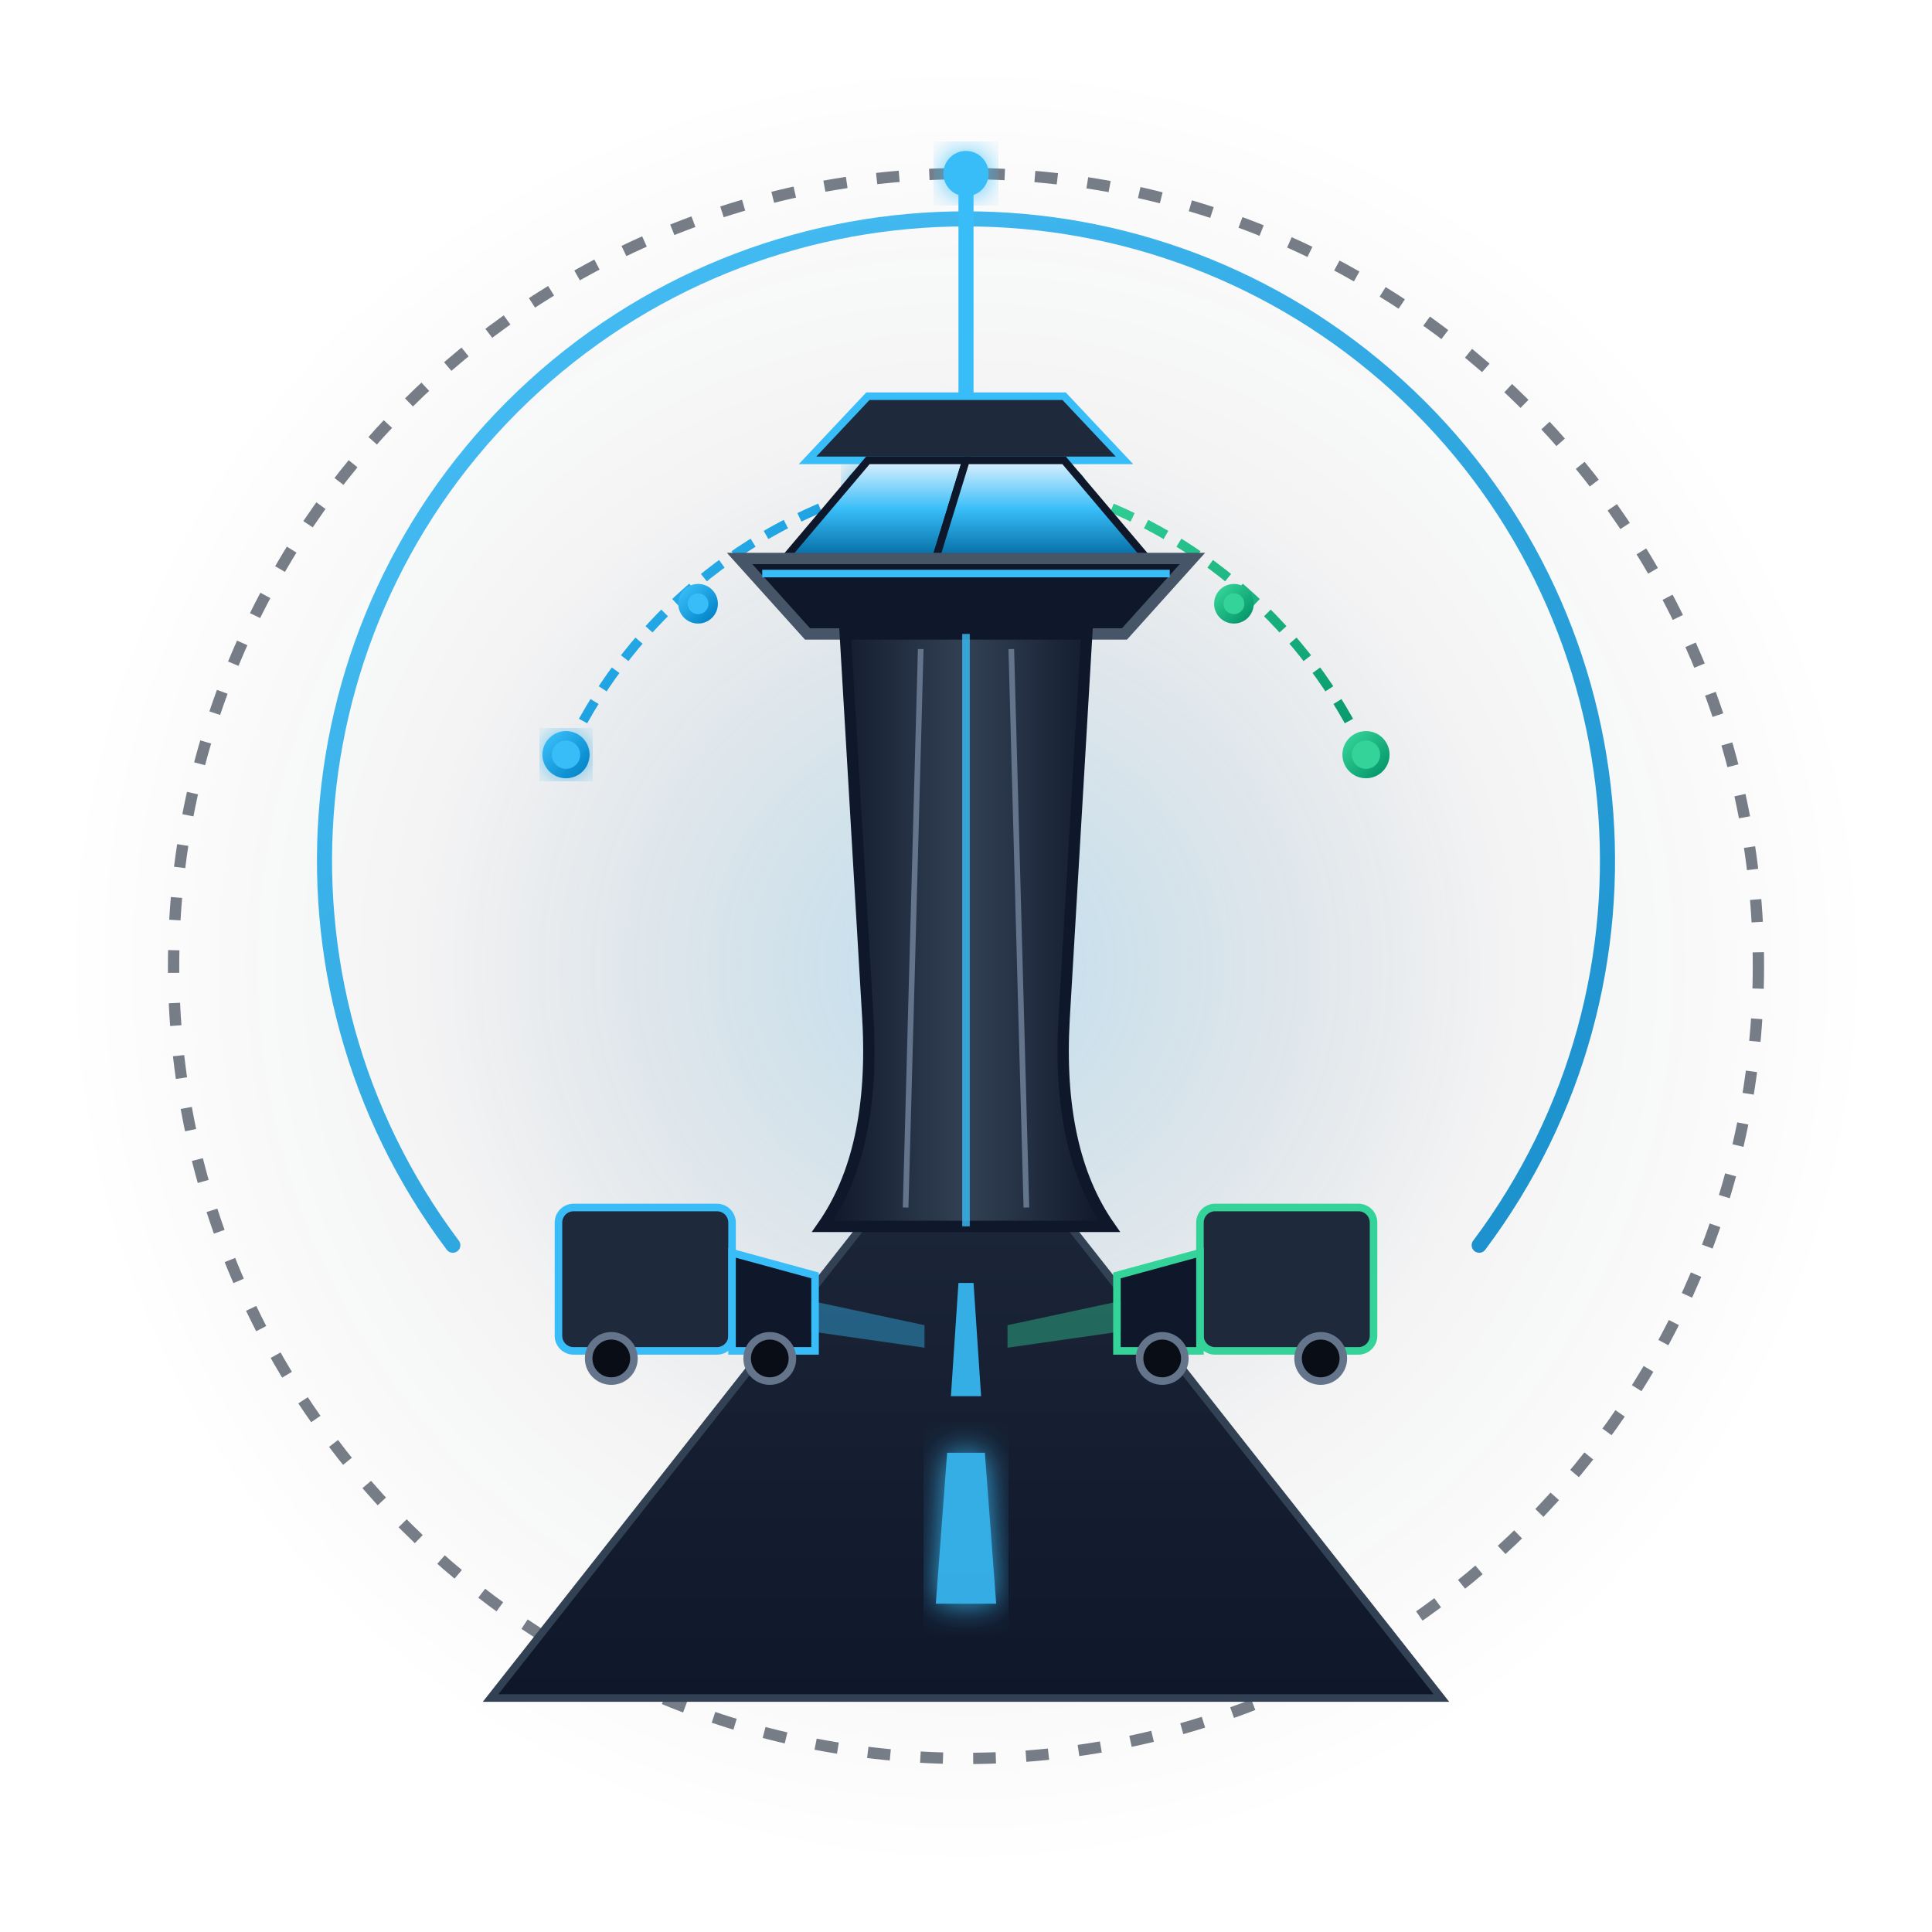
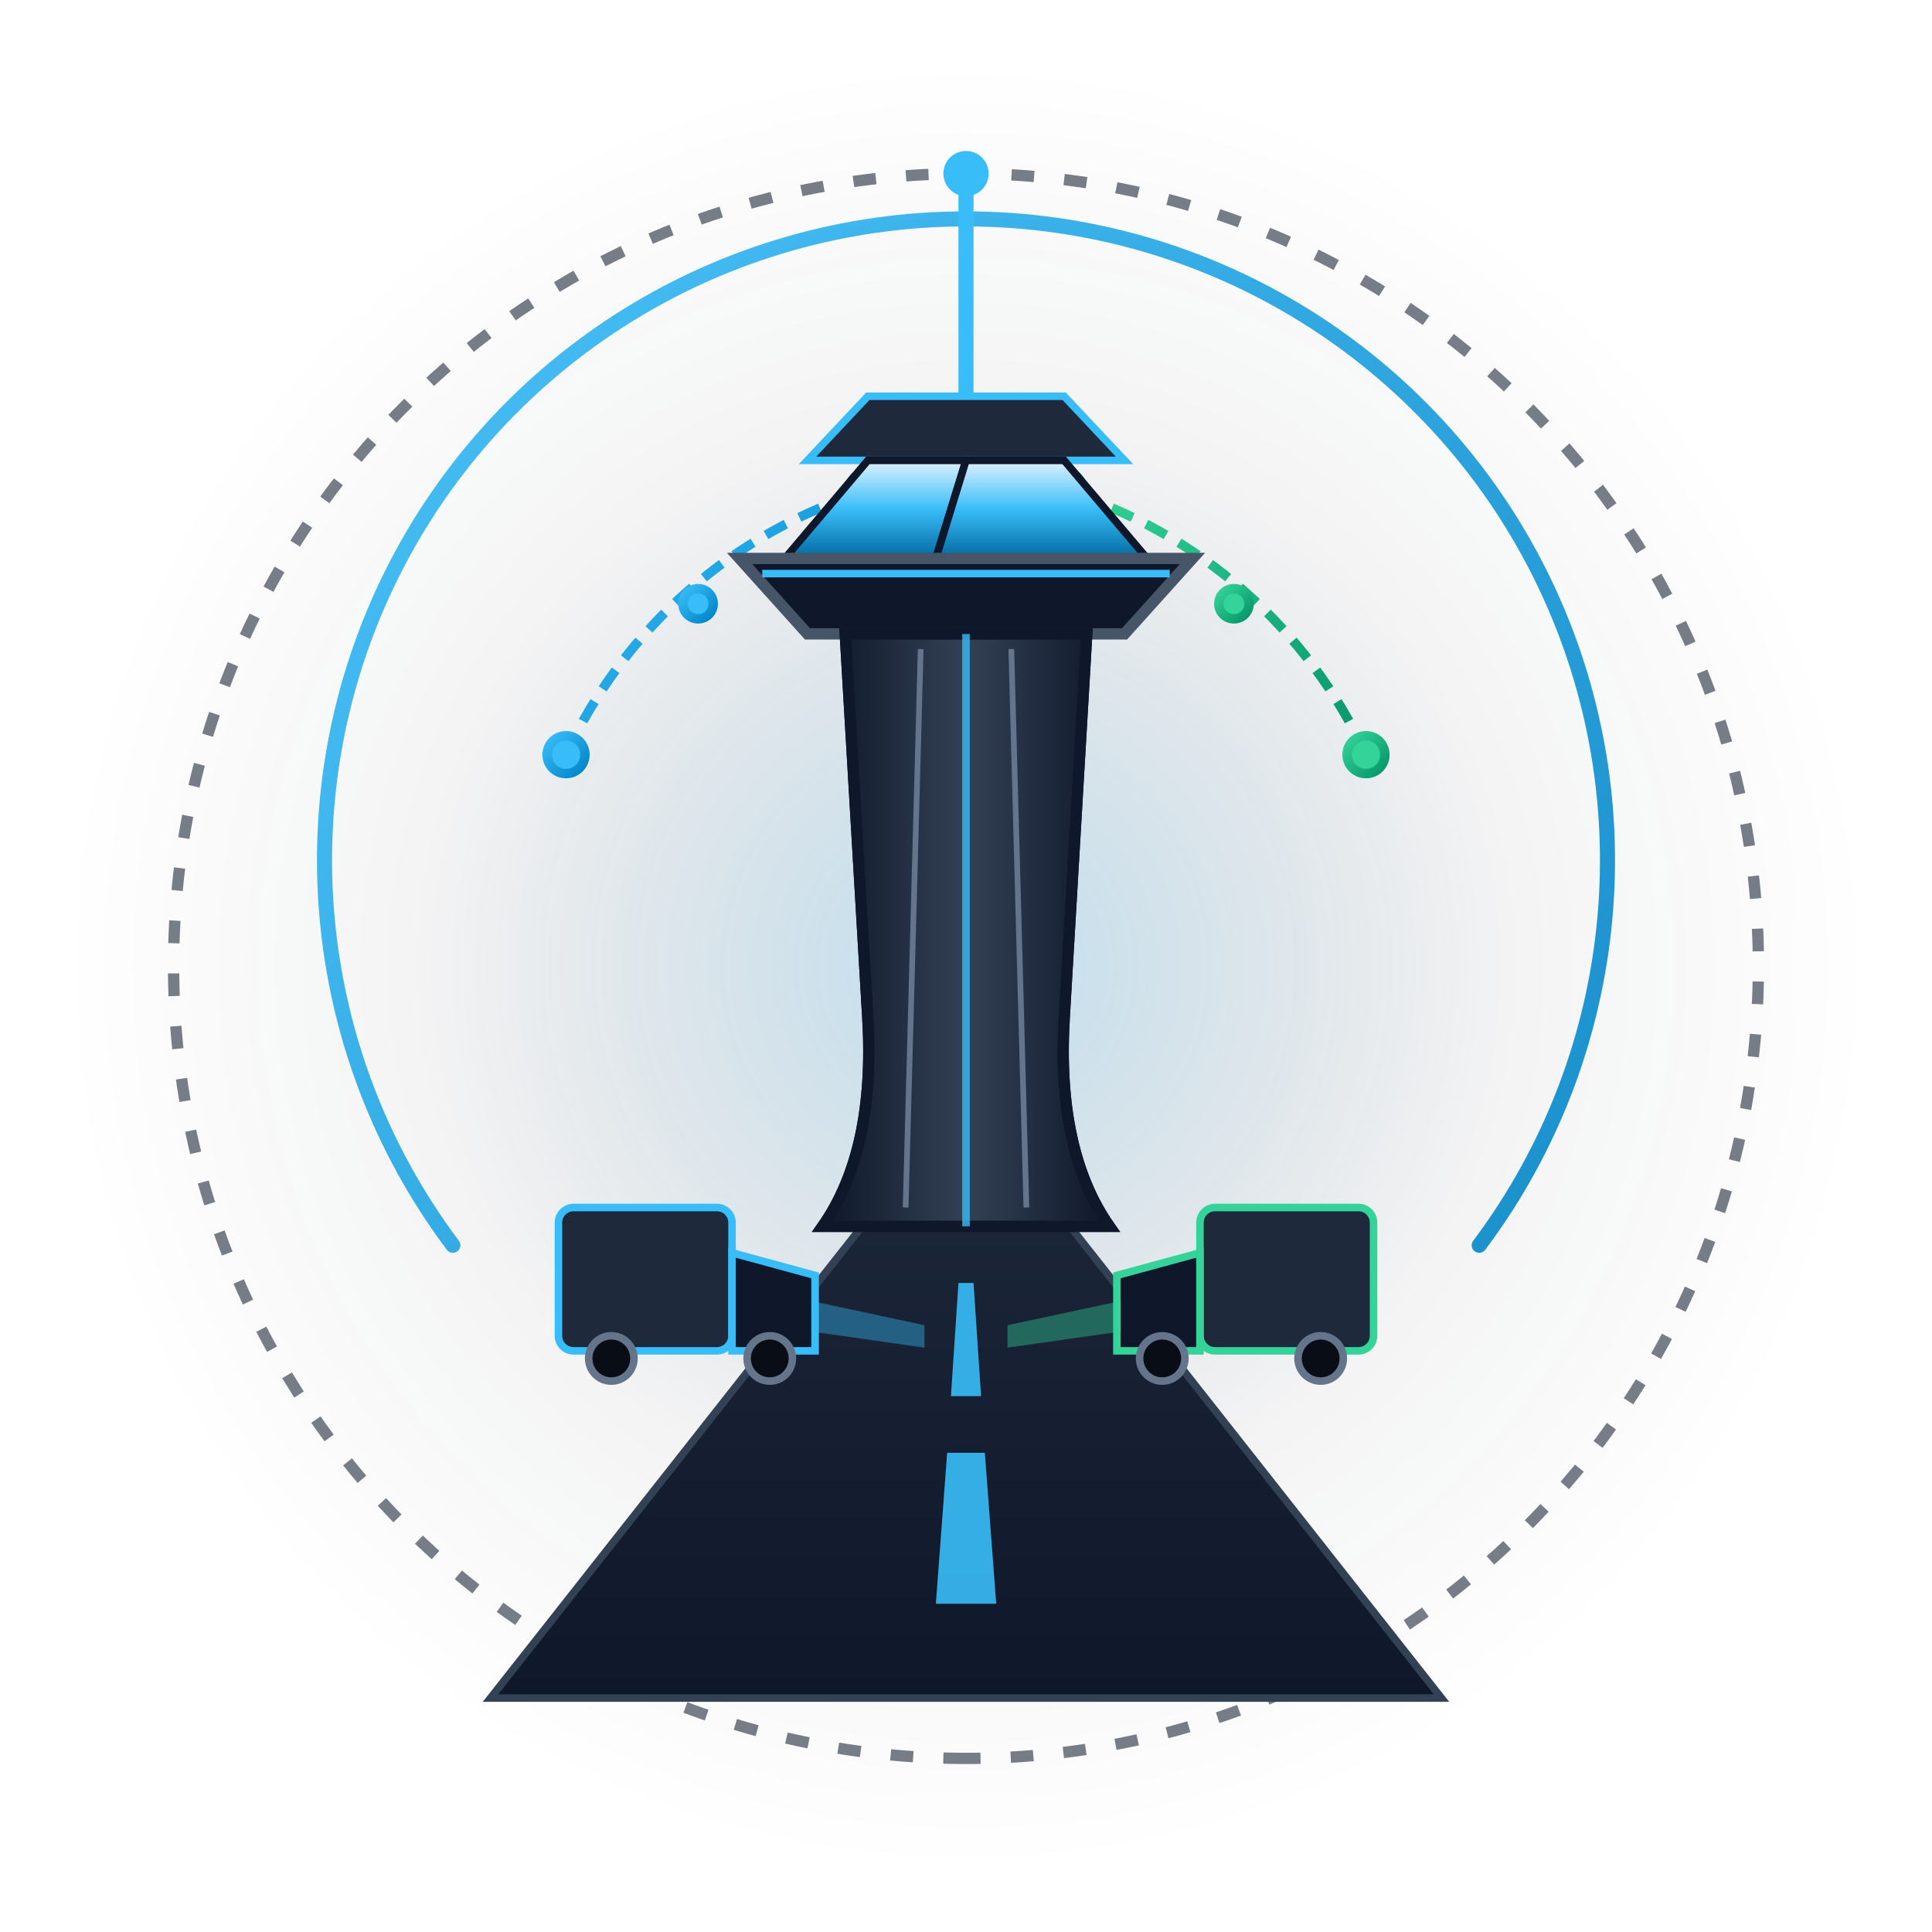
- <svg xmlns="http://www.w3.org/2000/svg" viewBox="0 0 512 512" width="100%" height="100%">
+ <svg xmlns="http://www.w3.org/2000/svg" version="1.2" viewBox="0 0 2000 2000" width="2000" height="2000">
  <defs>
-     <radialGradient id="bgHalo" cx="50%" cy="50%" r="50%">
-       <stop offset="0%" stop-color="#0284c7" stop-opacity="0.25" />
-       <stop offset="60%" stop-color="#0f172a" stop-opacity="0.05" />
-       <stop offset="100%" stop-color="#090d16" stop-opacity="0" />
+     <linearGradient id="P" gradientUnits="userSpaceOnUse" />
+     <radialGradient id="g1" cx="0" cy="0" r="1" href="#P" gradientTransform="matrix(937.5,0,0,937.5,1000,1000)">
+       <stop stop-color="#0284c7" stop-opacity=".25" />
+       <stop offset=".6" stop-color="#0f172a" stop-opacity=".05" />
+       <stop offset="1" stop-color="#090d16" stop-opacity="0" />
    </radialGradient>
-     <linearGradient id="waveCyan" x1="0%" y1="0%" x2="100%" y2="100%">
-       <stop offset="0%" stop-color="#38bdf8" />
-       <stop offset="100%" stop-color="#0284c7" />
+     <linearGradient id="g2" x2="1" href="#P" gradientTransform="matrix(1328.089,1062.5,-1045.911,1307.353,335.956,226.562)">
+       <stop stop-color="#38bdf8" />
+       <stop offset="1" stop-color="#0284c7" />
    </linearGradient>
-     <linearGradient id="waveEmerald" x1="0%" y1="0%" x2="100%" y2="100%">
-       <stop offset="0%" stop-color="#34d399" />
-       <stop offset="100%" stop-color="#059669" />
+     <linearGradient id="g3" x2="1" href="#P" gradientTransform="matrix(312.5,273.438,-1479.921,1691.338,585.938,507.813)">
+       <stop stop-color="#38bdf8" />
+       <stop offset="1" stop-color="#0284c7" />
    </linearGradient>
-     <linearGradient id="towerSteel" x1="0%" y1="0%" x2="100%" y2="0%">
-       <stop offset="0%" stop-color="#0f172a" />
-       <stop offset="50%" stop-color="#334155" />
-       <stop offset="100%" stop-color="#0f172a" />
+     <linearGradient id="g4" x2="1" href="#P" gradientTransform="matrix(39.063,39.062,-39.063,39.063,566.406,761.719)">
+       <stop stop-color="#38bdf8" />
+       <stop offset="1" stop-color="#0284c7" />
    </linearGradient>
-     <linearGradient id="glassPulse" x1="0%" y1="0%" x2="0%" y2="100%">
-       <stop offset="0%" stop-color="#e0f2fe" />
-       <stop offset="50%" stop-color="#38bdf8" />
-       <stop offset="100%" stop-color="#0369a1" />
+     <linearGradient id="g5" x2="1" href="#P" gradientTransform="matrix(31.25,31.25,-31.25,31.25,707.031,609.375)">
+       <stop stop-color="#38bdf8" />
+       <stop offset="1" stop-color="#0284c7" />
    </linearGradient>
-     <linearGradient id="highwayGrad" x1="0%" y1="0%" x2="0%" y2="100%">
-       <stop offset="0%" stop-color="#1e293b" />
-       <stop offset="100%" stop-color="#0f172a" />
+     <linearGradient id="g6" x2="1" href="#P" gradientTransform="matrix(39.063,39.062,-39.062,39.062,878.906,488.281)">
+       <stop stop-color="#38bdf8" />
+       <stop offset="1" stop-color="#0284c7" />
    </linearGradient>
-     <filter id="glowCyan" x="-20%" y="-20%" width="140%" height="140%">
-       <feGaussianBlur stdDeviation="4" result="blur" />
-       <feComposite in="SourceGraphic" in2="blur" operator="over" />
-     </filter>
+     <linearGradient id="g7" x2="1" href="#P" gradientTransform="matrix(312.5,273.437,-29.226,33.401,1101.563,507.813)">
+       <stop stop-color="#34d399" />
+       <stop offset="1" stop-color="#059669" />
+     </linearGradient>
+     <linearGradient id="g8" x2="1" href="#P" gradientTransform="matrix(39.063,39.062,-39.062,39.062,1394.531,761.719)">
+       <stop stop-color="#34d399" />
+       <stop offset="1" stop-color="#059669" />
+     </linearGradient>
+     <linearGradient id="g9" x2="1" href="#P" gradientTransform="matrix(31.25,31.25,-31.25,31.25,1261.719,609.375)">
+       <stop stop-color="#34d399" />
+       <stop offset="1" stop-color="#059669" />
+     </linearGradient>
+     <linearGradient id="g10" x2="1" href="#P" gradientTransform="matrix(39.063,39.062,-39.063,39.063,1082.031,488.281)">
+       <stop stop-color="#34d399" />
+       <stop offset="1" stop-color="#059669" />
+     </linearGradient>
+     <linearGradient id="g11" x2="1" href="#P" gradientTransform="matrix(0,625,-984.375,0,507.812,1132.813)">
+       <stop stop-color="#1e293b" />
+       <stop offset="1" stop-color="#0f172a" />
+     </linearGradient>
+     <linearGradient id="g12" x2="1" href="#P" gradientTransform="matrix(0,101.563,-187.5,0,812.5,476.563)">
+       <stop stop-color="#e0f2fe" />
+       <stop offset=".5" stop-color="#38bdf8" />
+       <stop offset="1" stop-color="#0369a1" />
+     </linearGradient>
+     <linearGradient id="g13" x2="1" href="#P" gradientTransform="matrix(0,101.563,-218.75,0,968.75,476.563)">
+       <stop stop-color="#e0f2fe" />
+       <stop offset=".5" stop-color="#38bdf8" />
+       <stop offset="1" stop-color="#0369a1" />
+     </linearGradient>
+     <linearGradient id="g14" x2="1" href="#P" gradientTransform="matrix(296.875,0,0,613.281,851.563,656.25)">
+       <stop stop-color="#0f172a" />
+       <stop offset=".5" stop-color="#334155" />
+       <stop offset="1" stop-color="#0f172a" />
+     </linearGradient>
+     <linearGradient id="g15" x2="1" href="#P" gradientTransform="matrix(296.875,0,0,613.281,851.563,656.25)">
+       <stop stop-color="#0f172a" />
+       <stop offset=".5" stop-color="#334155" />
+       <stop offset="1" stop-color="#0f172a" />
+     </linearGradient>
  </defs>
-   <circle cx="256" cy="256" r="240" fill="url(#bgHalo)" />
-   <circle cx="256" cy="256" r="210" fill="none" stroke="#1e293b" stroke-width="3" stroke-dasharray="6 8" opacity="0.6" />
-   <path d="M 120 330 A 170 170 0 1 1 392 330" fill="none" stroke="url(#waveCyan)" stroke-width="4" stroke-linecap="round" opacity="0.9" />
-   <g stroke="url(#waveCyan)" stroke-width="2.5" fill="none">
-     <path d="M 150 200 A 130 130 0 0 1 230 130" stroke-dasharray="6 4" />
-     <circle cx="150" cy="200" r="5" fill="#38bdf8" filter="url(#glowCyan)" />
-     <circle cx="185" cy="160" r="4" fill="#38bdf8" />
-     <circle cx="230" cy="130" r="5" fill="#38bdf8" filter="url(#glowCyan)" />
-   </g>
-   <g stroke="url(#waveEmerald)" stroke-width="2.5" fill="none">
-     <path d="M 362 200 A 130 130 0 0 0 282 130" stroke-dasharray="6 4" />
-     <circle cx="362" cy="200" r="5" fill="#34d399" />
-     <circle cx="327" cy="160" r="4" fill="#34d399" />
-     <circle cx="282" cy="130" r="5" fill="#34d399" />
-   </g>
-   <polygon points="256,290 130,450 382,450" fill="url(#highwayGrad)" stroke="#334155" stroke-width="2" />
-   <polygon points="255,305 257,305 258,325 254,325" fill="#38bdf8" opacity="0.9" />
-   <polygon points="254,340 258,340 260,370 252,370" fill="#38bdf8" opacity="0.9" />
-   <polygon points="251,385 261,385 264,425 248,425" fill="#38bdf8" opacity="0.9" filter="url(#glowCyan)" />
-   <g fill="#0f172a" stroke="#38bdf8" stroke-width="2">
-     <rect x="148" y="320" width="46" height="38" rx="4" fill="#1e293b" />
-     <polygon points="194,332 216,338 216,358 194,358" fill="#0f172a" />
-     <circle cx="162" cy="360" r="6" fill="#090d16" stroke="#64748b" />
-     <circle cx="204" cy="360" r="6" fill="#090d16" stroke="#64748b" />
-     <polygon points="216,346 244,352 244,356 216,352" fill="#38bdf8" opacity="0.4" />
-   </g>
-   <g fill="#0f172a" stroke="#34d399" stroke-width="2">
-     <rect x="318" y="320" width="46" height="38" rx="4" fill="#1e293b" />
-     <polygon points="318,332 296,338 296,358 318,358" fill="#0f172a" />
-     <circle cx="350" cy="360" r="6" fill="#090d16" stroke="#64748b" />
-     <circle cx="308" cy="360" r="6" fill="#090d16" stroke="#64748b" />
-     <polygon points="296,346 268,352 268,356 296,352" fill="#34d399" opacity="0.4" />
-   </g>
-   <line x1="256" y1="50" x2="256" y2="105" stroke="#38bdf8" stroke-width="4" stroke-linecap="round" />
-   <circle cx="256" cy="46" r="6" fill="#38bdf8" filter="url(#glowCyan)" />
-   <polygon points="230,105 282,105 298,122 214,122" fill="#1e293b" stroke="#38bdf8" stroke-width="2" />
-   <polygon points="208,148 230,122 256,122 248,148" fill="url(#glassPulse)" stroke="#0f172a" stroke-width="2" />
-   <polygon points="248,148 256,122 282,122 304,148" fill="url(#glassPulse)" stroke="#0f172a" stroke-width="2" />
-   <polygon points="196,148 316,148 298,168 214,168" fill="#0f172a" stroke="#475569" stroke-width="3" />
-   <line x1="202" y1="152" x2="310" y2="152" stroke="#38bdf8" stroke-width="2" />
-   <path d="M 224 168 L 230 270 Q 232 305 218 325 L 294 325 Q 280 305 282 270 L 288 168 Z" fill="url(#towerSteel)" stroke="#0f172a" stroke-width="3" />
-   <line x1="256" y1="168" x2="256" y2="325" stroke="#38bdf8" stroke-width="2" opacity="0.8" />
-   <line x1="244" y1="172" x2="240" y2="320" stroke="#64748b" stroke-width="1.5" />
-   <line x1="268" y1="172" x2="272" y2="320" stroke="#64748b" stroke-width="1.5" />
+   <style>.a{fill:url(#g1)}.b{opacity:.6;fill:none;stroke:#1e293b;stroke-width:11.7;stroke-dasharray:23.438,31.25}.c{opacity:.9;fill:none;stroke:url(#g2);stroke-linecap:round;stroke-width:15.6}.d{fill:none;stroke:url(#g3);stroke-width:9.8;stroke-dasharray:23.438,15.625}.e{fill:#38bdf8;stroke:url(#g4);stroke-width:9.8}.f{fill:#38bdf8;stroke:url(#g5);stroke-width:9.8}.g{fill:#38bdf8;stroke:url(#g6);stroke-width:9.8}.h{fill:none;stroke:url(#g7);stroke-width:9.8;stroke-dasharray:23.438,15.625}.i{fill:#34d399;stroke:url(#g8);stroke-width:9.8}.j{fill:#34d399;stroke:url(#g9);stroke-width:9.8}.k{fill:#34d399;stroke:url(#g10);stroke-width:9.8}.l{fill:url(#g11);stroke:#334155;stroke-width:7.8}.m{opacity:.9;fill:#38bdf8}.n{fill:#1e293b;stroke:#38bdf8;stroke-width:7.8}.o{fill:#0f172a;stroke:#38bdf8;stroke-width:7.8}.p{fill:#090d16;stroke:#64748b;stroke-width:7.8}.q{opacity:.4;fill:#38bdf8;stroke:#38bdf8;stroke-width:7.8}.r{fill:#1e293b;stroke:#34d399;stroke-width:7.8}.s{fill:#0f172a;stroke:#34d399;stroke-width:7.8}.t{opacity:.4;fill:#34d399;stroke:#34d399;stroke-width:7.8}.u{stroke:#38bdf8;stroke-linecap:round;stroke-width:15.6}.v{fill:#38bdf8}.w{fill:url(#g12);stroke:#0f172a;stroke-width:7.8}.x{fill:url(#g13);stroke:#0f172a;stroke-width:7.8}.y{fill:#0f172a;stroke:#475569;stroke-width:11.7}.z{stroke:#38bdf8;stroke-width:7.8}.A{fill:url(#g14);stroke:#0f172a;stroke-width:11.7}.B{fill:url(#g15);stroke:#0f172a;stroke-width:11.7}.C{opacity:.8;stroke:#38bdf8;stroke-width:7.8}.D{stroke:#64748b;stroke-width:5.9}</style>
+   <path fill-rule="evenodd" class="a" d="m1000 1937.5c-518.4 0-937.5-419.1-937.5-937.5 0-518.4 419.1-937.5 937.5-937.5 518.4 0 937.5 419.1 937.5 937.5 0 518.4-419.1 937.5-937.5 937.5z" />
+   <path fill-rule="evenodd" class="b" d="m1000 1820.3c-453.6 0-820.3-366.7-820.3-820.3 0-453.6 366.7-820.3 820.3-820.3 453.6 0 820.3 366.7 820.3 820.3 0 453.6-366.7 820.3-820.3 820.3z" />
+   <path fill-rule="evenodd" class="c" d="m468.8 1289.1c-151-201.3-175.2-470.5-62.8-695.5 112.5-224.9 342.5-367 594-367 251.5 0 481.5 142.1 594 367 112.4 225 88.2 494.2-62.7 695.5" />
+   <path fill-rule="evenodd" class="d" d="m585.9 781.3c14.9-32.5 33.2-63.2 54.6-91.8 21.3-28.6 45.6-54.9 72.5-78.4 26.8-23.5 56.1-44.1 87.2-61.4 31.2-17.4 64.1-31.4 98.2-41.9" />
+   <path fill-rule="evenodd" class="e" d="m585.9 800.8c-10.8 0-19.5-8.7-19.5-19.5 0-10.9 8.7-19.6 19.5-19.6 10.8 0 19.6 8.7 19.6 19.6 0 10.8-8.8 19.5-19.6 19.5z" />
+   <path fill-rule="evenodd" class="f" d="m722.7 640.6c-8.7 0-15.7-7-15.7-15.6 0-8.6 7-15.6 15.7-15.6 8.6 0 15.6 7 15.6 15.6 0 8.6-7 15.6-15.6 15.6z" />
+   <path fill-rule="evenodd" class="g" d="m898.4 527.3c-10.8 0-19.5-8.7-19.5-19.5 0-10.8 8.7-19.5 19.5-19.5 10.8 0 19.6 8.7 19.6 19.5 0 10.8-8.8 19.5-19.6 19.5z" />
+   <path fill-rule="evenodd" class="h" d="m1414.1 781.3c-14.9-32.5-33.2-63.2-54.6-91.8-21.3-28.6-45.6-54.9-72.5-78.4-26.8-23.5-56.1-44.1-87.2-61.4-31.2-17.4-64.1-31.4-98.2-41.9" />
+   <path fill-rule="evenodd" class="i" d="m1414.1 800.8c-10.8 0-19.6-8.7-19.6-19.5 0-10.9 8.8-19.6 19.6-19.6 10.8 0 19.5 8.7 19.5 19.6 0 10.8-8.7 19.5-19.5 19.5z" />
+   <path fill-rule="evenodd" class="j" d="m1277.3 640.6c-8.6 0-15.6-7-15.6-15.6 0-8.6 7-15.6 15.6-15.6 8.7 0 15.7 7 15.7 15.6 0 8.6-7 15.6-15.7 15.6z" />
+   <path fill-rule="evenodd" class="k" d="m1101.6 527.3c-10.8 0-19.6-8.7-19.6-19.5 0-10.8 8.8-19.5 19.6-19.5 10.8 0 19.5 8.7 19.5 19.5 0 10.8-8.7 19.5-19.5 19.5z" />
+   <path fill-rule="evenodd" class="l" d="m1000 1132.8l-492.2 625h984.4z" />
+   <path fill-rule="evenodd" class="m" d="m996.1 1191.4h7.8l3.9 78.1h-15.6z" />
+   <path fill-rule="evenodd" class="m" d="m992.2 1328.1h15.6l7.8 117.2h-31.2z" />
+   <path fill-rule="evenodd" class="m" d="m980.5 1503.9h39l11.8 156.3h-62.5z" />
+   <path fill-rule="evenodd" class="n" d="m593.8 1250h148.4c8.6 0 15.6 7 15.6 15.6v117.2c0 8.6-7 15.6-15.6 15.6h-148.4c-8.7 0-15.7-7-15.7-15.6v-117.2c0-8.6 7-15.6 15.7-15.6z" />
+   <path fill-rule="evenodd" class="o" d="m757.8 1296.9l86 23.4v78.1h-86z" />
+   <path fill-rule="evenodd" class="p" d="m632.8 1429.7c-12.9 0-23.4-10.5-23.4-23.5 0-12.9 10.5-23.4 23.4-23.4 13 0 23.5 10.5 23.5 23.4 0 13-10.5 23.5-23.5 23.5z" />
+   <path fill-rule="evenodd" class="p" d="m796.9 1429.7c-13 0-23.5-10.5-23.5-23.5 0-12.9 10.5-23.4 23.5-23.4 12.9 0 23.4 10.5 23.4 23.4 0 13-10.5 23.5-23.4 23.5z" />
+   <path fill-rule="evenodd" class="q" d="m843.8 1351.6l109.3 23.4v15.6l-109.3-15.6z" />
+   <path fill-rule="evenodd" class="r" d="m1257.8 1250h148.5c8.6 0 15.6 7 15.6 15.6v117.2c0 8.6-7 15.6-15.6 15.6h-148.5c-8.6 0-15.6-7-15.6-15.6v-117.2c0-8.6 7-15.6 15.6-15.6z" />
+   <path fill-rule="evenodd" class="s" d="m1242.2 1296.9l-86 23.4v78.1h86z" />
+   <path fill-rule="evenodd" class="p" d="m1367.2 1429.7c-13 0-23.5-10.5-23.5-23.5 0-12.9 10.5-23.4 23.5-23.4 12.9 0 23.4 10.5 23.4 23.4 0 13-10.5 23.5-23.4 23.5z" />
+   <path fill-rule="evenodd" class="p" d="m1203.1 1429.7c-12.9 0-23.4-10.5-23.4-23.5 0-12.9 10.5-23.4 23.4-23.4 13 0 23.5 10.5 23.5 23.4 0 13-10.5 23.5-23.5 23.5z" />
+   <path fill-rule="evenodd" class="t" d="m1156.3 1351.6l-109.4 23.4v15.6l109.4-15.6z" />
+   <path fill-rule="evenodd" class="u" d="m1000 195.3v214.9" />
+   <path fill-rule="evenodd" class="v" d="m1000 203.1c-13 0-23.4-10.5-23.4-23.4 0-13 10.4-23.4 23.4-23.4 13 0 23.4 10.4 23.4 23.4 0 12.9-10.4 23.4-23.4 23.4z" />
+   <path fill-rule="evenodd" class="n" d="m898.4 410.2h203.2l62.5 66.4h-328.2z" />
+   <path fill-rule="evenodd" class="w" d="m812.5 578.1l85.9-101.5h101.6l-31.3 101.5z" />
+   <path fill-rule="evenodd" class="x" d="m968.8 578.1l31.2-101.5h101.6l85.9 101.5z" />
+   <path fill-rule="evenodd" class="y" d="m765.6 578.1h468.8l-70.3 78.1h-328.2z" />
+   <path fill-rule="evenodd" class="z" d="m789.1 593.8h421.8" />
+   <path class="A" d="m875 656.3l23.4 398.4q7.9 136.7-46.8 214.8h296.8q-54.7-78.1-46.8-214.8l23.4-398.4z" />
+   <path class="B" d="m875 656.3l23.4 398.4q7.9 136.7-46.8 214.8h296.8q-54.7-78.1-46.8-214.8l23.4-398.4z" />
+   <path fill-rule="evenodd" class="C" d="m1000 656.3v613.2" />
+   <path fill-rule="evenodd" class="D" d="m953.1 671.9l-15.6 578.1" />
+   <path fill-rule="evenodd" class="D" d="m1046.9 671.9l15.6 578.1" />
</svg>
